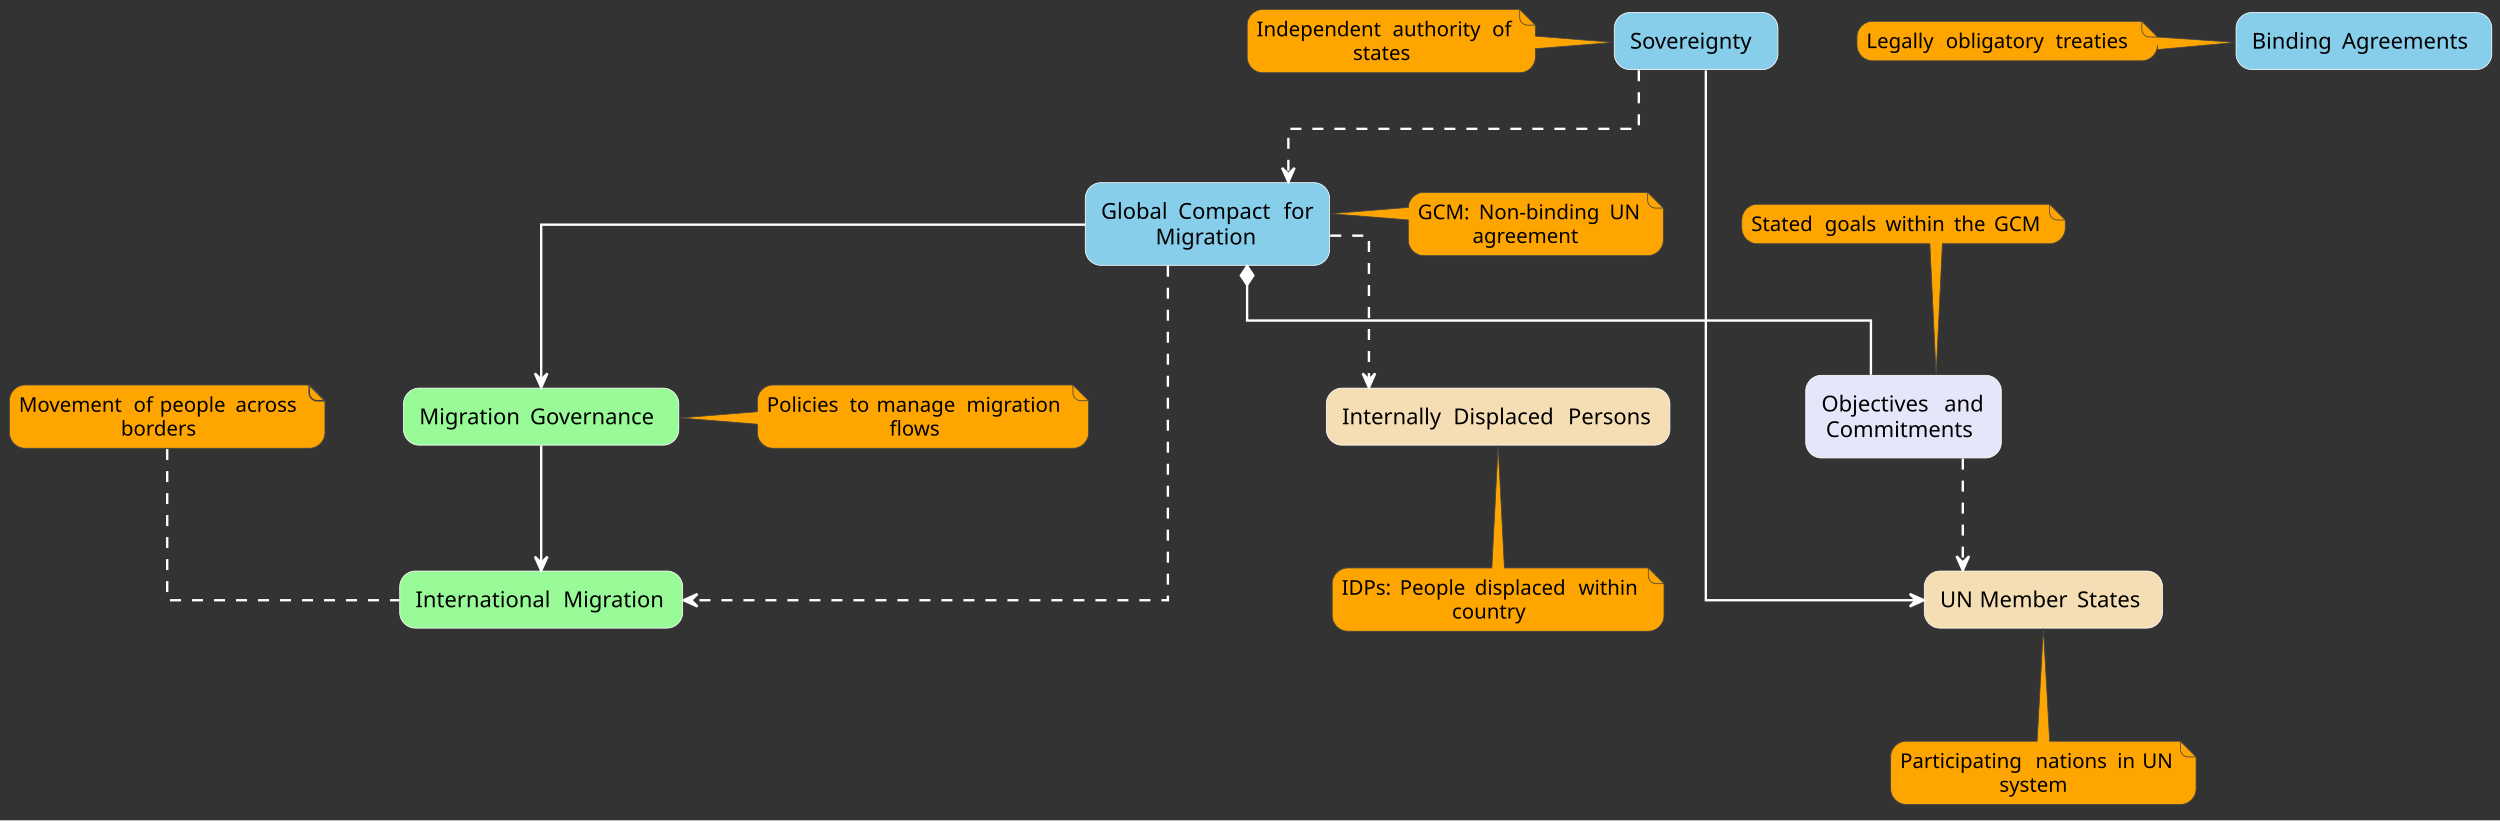
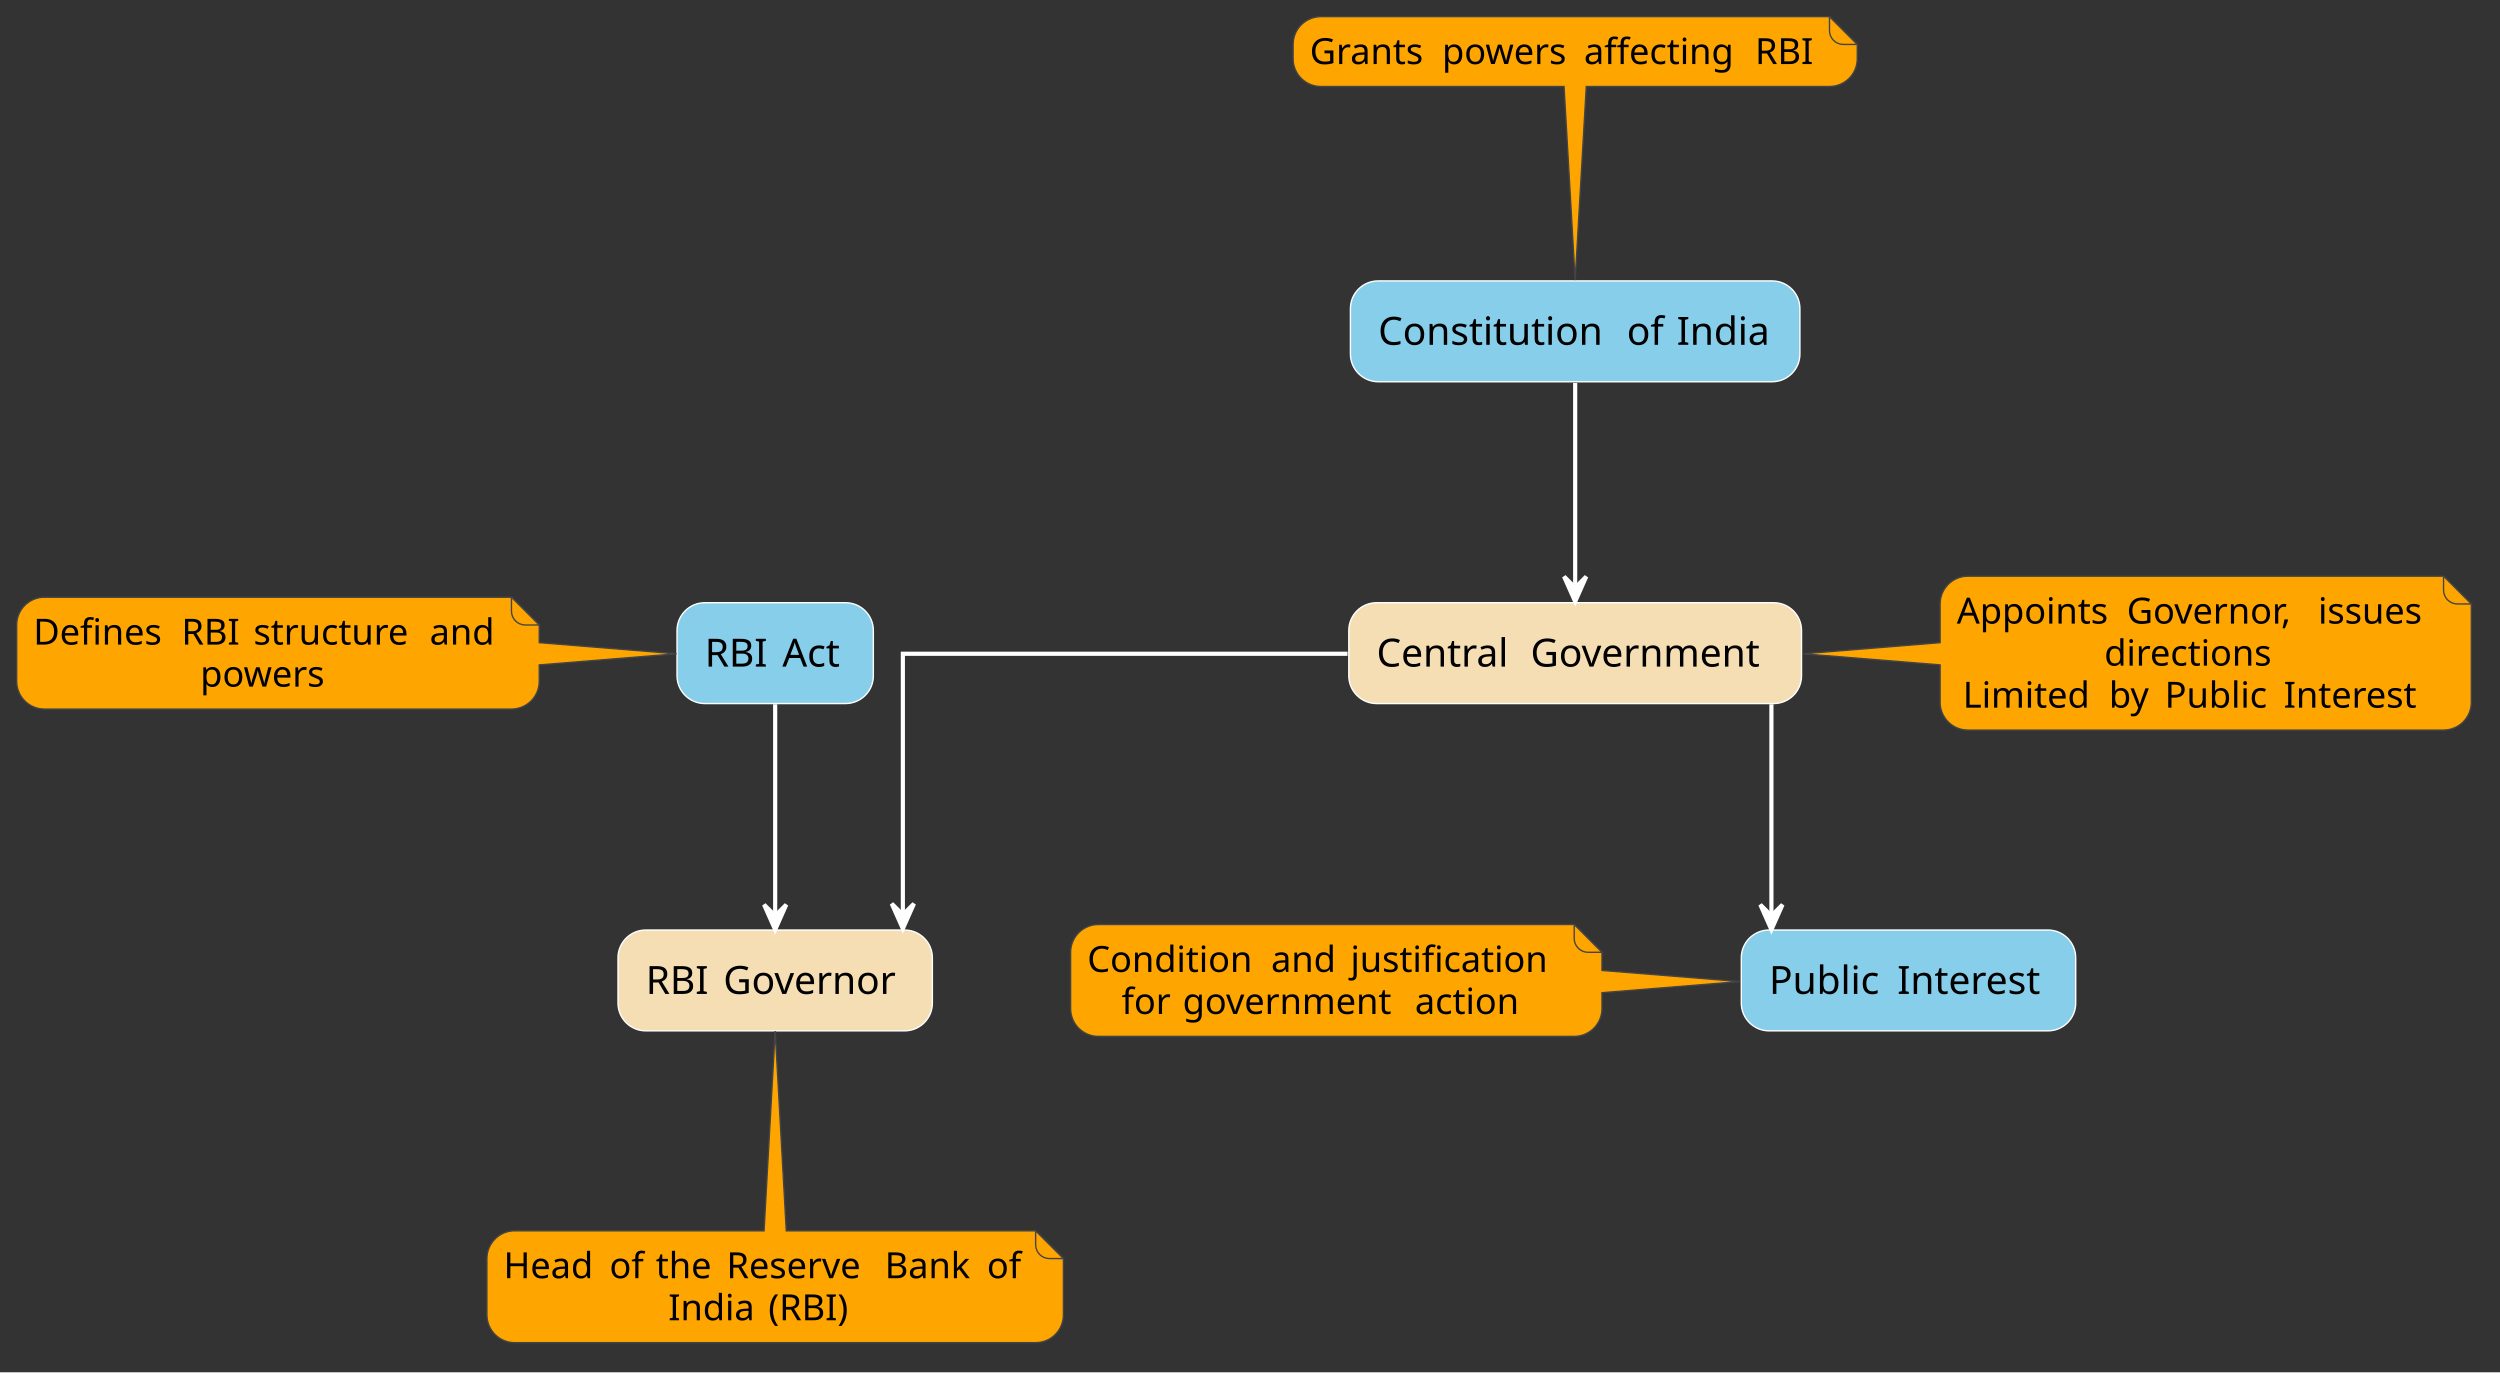
- <svg xmlns="http://www.w3.org/2000/svg" contentStyleType="text/css" data-diagram-type="CLASS" height="522px" preserveAspectRatio="none" style="width:1591px;height:522px;background:#333333;" version="1.1" viewBox="0 0 1591 522" width="1591px" zoomAndPan="magnify">
+ <svg xmlns="http://www.w3.org/2000/svg" contentStyleType="text/css" data-diagram-type="CLASS" height="494px" preserveAspectRatio="none" style="width:900px;height:494px;background:#333333;" version="1.1" viewBox="0 0 900 494" width="900px" zoomAndPan="magnify">
  <defs />
  <g>
-     <rect fill="#333333" height="522" style="stroke:none;stroke-width:1;" width="1591" x="0" y="0" />
-     <g class="entity" data-entity="Global Compact for Migration" data-source-line="23" data-uid="ent0002" id="entity_Global Compact for Migration">
-       <rect fill="#87CEEB" height="52.594" rx="10" ry="10" style="stroke:#FFFFFF;stroke-width:0.5;" width="155.44" x="690.68" y="116.26" />
-       <text fill="#000000" font-family="Sans-Serif" font-size="14" lengthAdjust="spacing" textLength="44.659" x="700.68" y="139.255">Global</text>
-       <text fill="#000000" font-family="Sans-Serif" font-size="14" lengthAdjust="spacing" textLength="4.45" x="745.339" y="139.255"> </text>
-       <text fill="#000000" font-family="Sans-Serif" font-size="14" lengthAdjust="spacing" textLength="62.631" x="749.789" y="139.255">Compact</text>
-       <text fill="#000000" font-family="Sans-Serif" font-size="14" lengthAdjust="spacing" textLength="4.45" x="812.42" y="139.255"> </text>
-       <text fill="#000000" font-family="Sans-Serif" font-size="14" lengthAdjust="spacing" textLength="19.25" x="816.87" y="139.255">for</text>
-       <text fill="#000000" font-family="Sans-Serif" font-size="14" lengthAdjust="spacing" textLength="66.008" x="735.396" y="155.552">Migration</text>
+     <rect fill="#333333" height="494" style="stroke:none;stroke-width:1;" width="900" x="0" y="0" />
+     <g class="entity" data-entity="Constitution of India" data-source-line="23" data-uid="ent0002" id="entity_Constitution of India">
+       <rect fill="#87CEEB" height="36.297" rx="10" ry="10" style="stroke:#FFFFFF;stroke-width:0.5;" width="161.818" x="486.15" y="101.13" />
+       <text fill="#000000" font-family="Sans-Serif" font-size="14" lengthAdjust="spacing" textLength="85.066" x="496.15" y="124.125">Constitution</text>
+       <text fill="#000000" font-family="Sans-Serif" font-size="14" lengthAdjust="spacing" textLength="4.45" x="581.216" y="124.125"> </text>
+       <text fill="#000000" font-family="Sans-Serif" font-size="14" lengthAdjust="spacing" textLength="13.494" x="585.667" y="124.125">of</text>
+       <text fill="#000000" font-family="Sans-Serif" font-size="14" lengthAdjust="spacing" textLength="4.45" x="599.161" y="124.125"> </text>
+       <text fill="#000000" font-family="Sans-Serif" font-size="14" lengthAdjust="spacing" textLength="34.357" x="603.611" y="124.125">India</text>
    </g>
-     <g class="entity" data-entity="Sovereignty" data-source-line="24" data-uid="ent0003" id="entity_Sovereignty">
-       <rect fill="#87CEEB" height="36.297" rx="10" ry="10" style="stroke:#FFFFFF;stroke-width:0.5;" width="104.144" x="1027.33" y="7.98" />
-       <text fill="#000000" font-family="Sans-Serif" font-size="14" lengthAdjust="spacing" textLength="84.144" x="1037.33" y="30.975">Sovereignty</text>
+     <g class="entity" data-entity="RBI Act" data-source-line="24" data-uid="ent0003" id="entity_RBI Act">
+       <rect fill="#87CEEB" height="36.297" rx="10" ry="10" style="stroke:#FFFFFF;stroke-width:0.5;" width="70.675" x="243.73" y="216.98" />
+       <text fill="#000000" font-family="Sans-Serif" font-size="14" lengthAdjust="spacing" textLength="23.461" x="253.73" y="239.975">RBI</text>
+       <text fill="#000000" font-family="Sans-Serif" font-size="14" lengthAdjust="spacing" textLength="4.45" x="277.191" y="239.975"> </text>
+       <text fill="#000000" font-family="Sans-Serif" font-size="14" lengthAdjust="spacing" textLength="22.764" x="281.641" y="239.975">Act</text>
    </g>
-     <g class="entity" data-entity="Binding Agreements" data-source-line="25" data-uid="ent0004" id="entity_Binding Agreements">
-       <rect fill="#87CEEB" height="36.297" rx="10" ry="10" style="stroke:#FFFFFF;stroke-width:0.5;" width="162.707" x="1423.05" y="7.98" />
-       <text fill="#000000" font-family="Sans-Serif" font-size="14" lengthAdjust="spacing" textLength="52.903" x="1433.05" y="30.975">Binding</text>
-       <text fill="#000000" font-family="Sans-Serif" font-size="14" lengthAdjust="spacing" textLength="4.45" x="1485.953" y="30.975"> </text>
-       <text fill="#000000" font-family="Sans-Serif" font-size="14" lengthAdjust="spacing" textLength="85.353" x="1490.403" y="30.975">Agreements</text>
+     <g class="entity" data-entity="Central Government" data-source-line="27" data-uid="ent0004" id="entity_Central Government">
+       <rect fill="#F5DEB3" height="36.297" rx="10" ry="10" style="stroke:#FFFFFF;stroke-width:0.5;" width="162.981" x="485.57" y="216.98" />
+       <text fill="#000000" font-family="Sans-Serif" font-size="14" lengthAdjust="spacing" textLength="50.976" x="495.57" y="239.975">Central</text>
+       <text fill="#000000" font-family="Sans-Serif" font-size="14" lengthAdjust="spacing" textLength="4.45" x="546.546" y="239.975"> </text>
+       <text fill="#000000" font-family="Sans-Serif" font-size="14" lengthAdjust="spacing" textLength="87.555" x="550.996" y="239.975">Government</text>
    </g>
-     <g class="entity" data-entity="UN Member States" data-source-line="28" data-uid="ent0005" id="entity_UN Member States">
-       <rect fill="#F5DEB3" height="36.297" rx="10" ry="10" style="stroke:#FFFFFF;stroke-width:0.5;" width="151.558" x="1224.63" y="363.43" />
-       <text fill="#000000" font-family="Sans-Serif" font-size="14" lengthAdjust="spacing" textLength="20.72" x="1234.63" y="386.425">UN</text>
-       <text fill="#000000" font-family="Sans-Serif" font-size="14" lengthAdjust="spacing" textLength="4.45" x="1255.35" y="386.425"> </text>
-       <text fill="#000000" font-family="Sans-Serif" font-size="14" lengthAdjust="spacing" textLength="57.586" x="1259.8" y="386.425">Member</text>
-       <text fill="#000000" font-family="Sans-Serif" font-size="14" lengthAdjust="spacing" textLength="4.45" x="1317.386" y="386.425"> </text>
-       <text fill="#000000" font-family="Sans-Serif" font-size="14" lengthAdjust="spacing" textLength="44.352" x="1321.836" y="386.425">States</text>
+     <g class="entity" data-entity="RBI Governor" data-source-line="28" data-uid="ent0005" id="entity_RBI Governor">
+       <rect fill="#F5DEB3" height="36.297" rx="10" ry="10" style="stroke:#FFFFFF;stroke-width:0.5;" width="113.174" x="222.48" y="334.81" />
+       <text fill="#000000" font-family="Sans-Serif" font-size="14" lengthAdjust="spacing" textLength="23.461" x="232.48" y="357.805">RBI</text>
+       <text fill="#000000" font-family="Sans-Serif" font-size="14" lengthAdjust="spacing" textLength="4.45" x="255.941" y="357.805"> </text>
+       <text fill="#000000" font-family="Sans-Serif" font-size="14" lengthAdjust="spacing" textLength="65.263" x="260.391" y="357.805">Governor</text>
    </g>
-     <g class="entity" data-entity="Internally Displaced Persons" data-source-line="29" data-uid="ent0006" id="entity_Internally Displaced Persons">
-       <rect fill="#F5DEB3" height="36.297" rx="10" ry="10" style="stroke:#FFFFFF;stroke-width:0.5;" width="218.632" x="844.09" y="247" />
-       <text fill="#000000" font-family="Sans-Serif" font-size="14" lengthAdjust="spacing" textLength="66.377" x="854.09" y="269.995">Internally</text>
-       <text fill="#000000" font-family="Sans-Serif" font-size="14" lengthAdjust="spacing" textLength="4.45" x="920.467" y="269.995"> </text>
-       <text fill="#000000" font-family="Sans-Serif" font-size="14" lengthAdjust="spacing" textLength="68.517" x="924.917" y="269.995">Displaced</text>
-       <text fill="#000000" font-family="Sans-Serif" font-size="14" lengthAdjust="spacing" textLength="4.45" x="993.434" y="269.995"> </text>
-       <text fill="#000000" font-family="Sans-Serif" font-size="14" lengthAdjust="spacing" textLength="54.838" x="997.884" y="269.995">Persons</text>
+     <g class="entity" data-entity="Public Interest" data-source-line="31" data-uid="ent0006" id="entity_Public Interest">
+       <rect fill="#87CEEB" height="36.297" rx="10" ry="10" style="stroke:#FFFFFF;stroke-width:0.5;" width="120.386" x="626.87" y="334.81" />
+       <text fill="#000000" font-family="Sans-Serif" font-size="14" lengthAdjust="spacing" textLength="41.679" x="636.87" y="357.805">Public</text>
+       <text fill="#000000" font-family="Sans-Serif" font-size="14" lengthAdjust="spacing" textLength="4.45" x="678.549" y="357.805"> </text>
+       <text fill="#000000" font-family="Sans-Serif" font-size="14" lengthAdjust="spacing" textLength="54.257" x="682.999" y="357.805">Interest</text>
    </g>
-     <g class="entity" data-entity="International Migration" data-source-line="32" data-uid="ent0007" id="entity_International Migration">
-       <rect fill="#98FB98" height="36.297" rx="10" ry="10" style="stroke:#FFFFFF;stroke-width:0.5;" width="180.057" x="254.38" y="363.43" />
-       <text fill="#000000" font-family="Sans-Serif" font-size="14" lengthAdjust="spacing" textLength="89.599" x="264.38" y="386.425">International</text>
-       <text fill="#000000" font-family="Sans-Serif" font-size="14" lengthAdjust="spacing" textLength="4.45" x="353.979" y="386.425"> </text>
-       <text fill="#000000" font-family="Sans-Serif" font-size="14" lengthAdjust="spacing" textLength="66.008" x="358.429" y="386.425">Migration</text>
+     <g class="entity" data-entity="GMN11" data-source-line="41" data-uid="ent0012" id="entity_GMN11">
+       <path d="M465.52,16 L465.52,21.133 A10,10 0 0 0 475.52,31.133 L563.06,31.133 L567.06,100.83 L571.06,31.133 L658.615,31.133 A10,10 0 0 0 668.615,21.133 L668.615,16 L658.615,6 L475.52,6 A10,10 0 0 0 465.52,16" fill="#FFA500" style="stroke:#444444;stroke-width:0.5;" />
+       <path d="M658.615,6 L658.615,11 A5,5 0 0 0 663.615,16 L668.615,16 L658.615,6" fill="#FFA500" style="stroke:#444444;stroke-width:0.5;" />
+       <text fill="#000000" font-family="Sans-Serif" font-size="13" lengthAdjust="spacing" textLength="43.494" x="471.52" y="23.067">Grants</text>
+       <text fill="#000000" font-family="Sans-Serif" font-size="13" lengthAdjust="spacing" textLength="4.132" x="515.014" y="23.067"> </text>
+       <text fill="#000000" font-family="Sans-Serif" font-size="13" lengthAdjust="spacing" textLength="46.954" x="519.146" y="23.067">powers</text>
+       <text fill="#000000" font-family="Sans-Serif" font-size="13" lengthAdjust="spacing" textLength="4.132" x="566.1" y="23.067"> </text>
+       <text fill="#000000" font-family="Sans-Serif" font-size="13" lengthAdjust="spacing" textLength="57.465" x="570.232" y="23.067">affecting</text>
+       <text fill="#000000" font-family="Sans-Serif" font-size="13" lengthAdjust="spacing" textLength="4.132" x="627.698" y="23.067"> </text>
+       <text fill="#000000" font-family="Sans-Serif" font-size="13" lengthAdjust="spacing" textLength="21.785" x="631.83" y="23.067">RBI</text>
    </g>
-     <g class="entity" data-entity="Migration Governance" data-source-line="33" data-uid="ent0008" id="entity_Migration Governance">
-       <rect fill="#98FB98" height="36.297" rx="10" ry="10" style="stroke:#FFFFFF;stroke-width:0.5;" width="175.162" x="256.82" y="247" />
-       <text fill="#000000" font-family="Sans-Serif" font-size="14" lengthAdjust="spacing" textLength="66.008" x="266.82" y="269.995">Migration</text>
-       <text fill="#000000" font-family="Sans-Serif" font-size="14" lengthAdjust="spacing" textLength="4.45" x="332.828" y="269.995"> </text>
-       <text fill="#000000" font-family="Sans-Serif" font-size="14" lengthAdjust="spacing" textLength="84.704" x="337.278" y="269.995">Governance</text>
+     <g class="entity" data-entity="GMN14" data-source-line="45" data-uid="ent0015" id="entity_GMN14">
+       <path d="M6,225 L6,245.266 A10,10 0 0 0 16,255.266 L184.127,255.266 A10,10 0 0 0 194.127,245.266 L194.127,239.36 L243.55,235.36 L194.127,231.36 L194.127,225 L184.127,215 L16,215 A10,10 0 0 0 6,225" fill="#FFA500" style="stroke:#444444;stroke-width:0.5;" />
+       <path d="M184.127,215 L184.127,220 A5,5 0 0 0 189.127,225 L194.127,225 L184.127,215" fill="#FFA500" style="stroke:#444444;stroke-width:0.5;" />
+       <text fill="#000000" font-family="Sans-Serif" font-size="13" lengthAdjust="spacing" textLength="49.207" x="12" y="232.067">Defines</text>
+       <text fill="#000000" font-family="Sans-Serif" font-size="13" lengthAdjust="spacing" textLength="4.132" x="61.207" y="232.067"> </text>
+       <text fill="#000000" font-family="Sans-Serif" font-size="13" lengthAdjust="spacing" textLength="21.785" x="65.339" y="232.067">RBI</text>
+       <text fill="#000000" font-family="Sans-Serif" font-size="13" lengthAdjust="spacing" textLength="4.132" x="87.124" y="232.067"> </text>
+       <text fill="#000000" font-family="Sans-Serif" font-size="13" lengthAdjust="spacing" textLength="59.281" x="91.257" y="232.067">structure</text>
+       <text fill="#000000" font-family="Sans-Serif" font-size="13" lengthAdjust="spacing" textLength="4.132" x="150.538" y="232.067"> </text>
+       <text fill="#000000" font-family="Sans-Serif" font-size="13" lengthAdjust="spacing" textLength="24.457" x="154.67" y="232.067">and</text>
+       <text fill="#000000" font-family="Sans-Serif" font-size="13" lengthAdjust="spacing" textLength="46.954" x="72.087" y="247.2">powers</text>
    </g>
-     <g class="entity" data-entity="Objectives and Commitments" data-source-line="36" data-uid="ent0009" id="entity_Objectives and Commitments">
-       <rect fill="#E6E6FA" height="52.594" rx="10" ry="10" style="stroke:#FFFFFF;stroke-width:0.5;" width="124.467" x="1149.17" y="238.85" />
-       <text fill="#000000" font-family="Sans-Serif" font-size="14" lengthAdjust="spacing" textLength="73.678" x="1159.17" y="261.845">Objectives</text>
-       <text fill="#000000" font-family="Sans-Serif" font-size="14" lengthAdjust="spacing" textLength="4.45" x="1232.848" y="261.845"> </text>
-       <text fill="#000000" font-family="Sans-Serif" font-size="14" lengthAdjust="spacing" textLength="26.339" x="1237.298" y="261.845">and</text>
-       <text fill="#000000" font-family="Sans-Serif" font-size="14" lengthAdjust="spacing" textLength="98.902" x="1161.952" y="278.142">Commitments</text>
+     <g class="entity" data-entity="GMN17" data-source-line="49" data-uid="ent0018" id="entity_GMN17">
+       <path d="M698.44,217.43 L698.44,231.36 L649.02,235.36 L698.44,239.36 L698.44,252.828 A10,10 0 0 0 708.44,262.828 L879.678,262.828 A10,10 0 0 0 889.678,252.828 L889.678,217.43 L879.678,207.43 L708.44,207.43 A10,10 0 0 0 698.44,217.43" fill="#FFA500" style="stroke:#444444;stroke-width:0.5;" />
+       <path d="M879.678,207.43 L879.678,212.43 A5,5 0 0 0 884.678,217.43 L889.678,217.43 L879.678,207.43" fill="#FFA500" style="stroke:#444444;stroke-width:0.5;" />
+       <text fill="#000000" font-family="Sans-Serif" font-size="13" lengthAdjust="spacing" textLength="57.072" x="704.44" y="224.497">Appoints</text>
+       <text fill="#000000" font-family="Sans-Serif" font-size="13" lengthAdjust="spacing" textLength="4.132" x="761.512" y="224.497"> </text>
+       <text fill="#000000" font-family="Sans-Serif" font-size="13" lengthAdjust="spacing" textLength="64.733" x="765.644" y="224.497">Governor,</text>
+       <text fill="#000000" font-family="Sans-Serif" font-size="13" lengthAdjust="spacing" textLength="4.132" x="830.378" y="224.497"> </text>
+       <text fill="#000000" font-family="Sans-Serif" font-size="13" lengthAdjust="spacing" textLength="40.168" x="834.51" y="224.497">issues</text>
+       <text fill="#000000" font-family="Sans-Serif" font-size="13" lengthAdjust="spacing" textLength="64.029" x="757.544" y="239.63">directions</text>
+       <text fill="#000000" font-family="Sans-Serif" font-size="13" lengthAdjust="spacing" textLength="48.477" x="706.608" y="254.762">Limited</text>
+       <text fill="#000000" font-family="Sans-Serif" font-size="13" lengthAdjust="spacing" textLength="4.132" x="755.085" y="254.762"> </text>
+       <text fill="#000000" font-family="Sans-Serif" font-size="13" lengthAdjust="spacing" textLength="15.945" x="759.217" y="254.762">by</text>
+       <text fill="#000000" font-family="Sans-Serif" font-size="13" lengthAdjust="spacing" textLength="4.132" x="775.162" y="254.762"> </text>
+       <text fill="#000000" font-family="Sans-Serif" font-size="13" lengthAdjust="spacing" textLength="38.702" x="779.295" y="254.762">Public</text>
+       <text fill="#000000" font-family="Sans-Serif" font-size="13" lengthAdjust="spacing" textLength="4.132" x="817.996" y="254.762"> </text>
+       <text fill="#000000" font-family="Sans-Serif" font-size="13" lengthAdjust="spacing" textLength="50.381" x="822.129" y="254.762">Interest</text>
    </g>
-     <g class="entity" data-entity="GMN18" data-source-line="50" data-uid="ent0019" id="entity_GMN18">
-       <path d="M896.25,132.43 L896.25,131.98 L846.53,135.98 L896.25,139.98 L896.25,152.696 A10,10 0 0 0 906.25,162.696 L1048.568,162.696 A10,10 0 0 0 1058.568,152.696 L1058.568,132.43 L1048.568,122.43 L906.25,122.43 A10,10 0 0 0 896.25,132.43" fill="#FFA500" style="stroke:#444444;stroke-width:0.5;" />
-       <path d="M1048.568,122.43 L1048.568,127.43 A5,5 0 0 0 1053.568,132.43 L1058.568,132.43 L1048.568,122.43" fill="#FFA500" style="stroke:#444444;stroke-width:0.5;" />
-       <text fill="#000000" font-family="Sans-Serif" font-size="13" lengthAdjust="spacing" textLength="34.747" x="902.25" y="139.497">GCM:</text>
-       <text fill="#000000" font-family="Sans-Serif" font-size="13" lengthAdjust="spacing" textLength="4.132" x="936.997" y="139.497"> </text>
-       <text fill="#000000" font-family="Sans-Serif" font-size="13" lengthAdjust="spacing" textLength="79.066" x="941.129" y="139.497">Non-binding</text>
-       <text fill="#000000" font-family="Sans-Serif" font-size="13" lengthAdjust="spacing" textLength="4.132" x="1020.196" y="139.497"> </text>
-       <text fill="#000000" font-family="Sans-Serif" font-size="13" lengthAdjust="spacing" textLength="19.24" x="1024.328" y="139.497">UN</text>
-       <text fill="#000000" font-family="Sans-Serif" font-size="13" lengthAdjust="spacing" textLength="71.557" x="937.13" y="154.63">agreement</text>
+     <g class="entity" data-entity="GMN20" data-source-line="54" data-uid="ent0021" id="entity_GMN20">
+       <path d="M175.29,453.09 L175.29,473.356 A10,10 0 0 0 185.29,483.356 L372.829,483.356 A10,10 0 0 0 382.829,473.356 L382.829,453.09 L372.829,443.09 L283.06,443.09 L279.06,371.17 L275.06,443.09 L185.29,443.09 A10,10 0 0 0 175.29,453.09" fill="#FFA500" style="stroke:#444444;stroke-width:0.5;" />
+       <path d="M372.829,443.09 L372.829,448.09 A5,5 0 0 0 377.829,453.09 L382.829,453.09 L372.829,443.09" fill="#FFA500" style="stroke:#444444;stroke-width:0.5;" />
+       <text fill="#000000" font-family="Sans-Serif" font-size="13" lengthAdjust="spacing" textLength="33.992" x="181.29" y="460.157">Head</text>
+       <text fill="#000000" font-family="Sans-Serif" font-size="13" lengthAdjust="spacing" textLength="4.132" x="215.282" y="460.157"> </text>
+       <text fill="#000000" font-family="Sans-Serif" font-size="13" lengthAdjust="spacing" textLength="12.53" x="219.414" y="460.157">of</text>
+       <text fill="#000000" font-family="Sans-Serif" font-size="13" lengthAdjust="spacing" textLength="4.132" x="231.944" y="460.157"> </text>
+       <text fill="#000000" font-family="Sans-Serif" font-size="13" lengthAdjust="spacing" textLength="21.334" x="236.077" y="460.157">the</text>
+       <text fill="#000000" font-family="Sans-Serif" font-size="13" lengthAdjust="spacing" textLength="4.132" x="257.411" y="460.157"> </text>
+       <text fill="#000000" font-family="Sans-Serif" font-size="13" lengthAdjust="spacing" textLength="52.838" x="261.543" y="460.157">Reserve</text>
+       <text fill="#000000" font-family="Sans-Serif" font-size="13" lengthAdjust="spacing" textLength="4.132" x="314.381" y="460.157"> </text>
+       <text fill="#000000" font-family="Sans-Serif" font-size="13" lengthAdjust="spacing" textLength="32.652" x="318.514" y="460.157">Bank</text>
+       <text fill="#000000" font-family="Sans-Serif" font-size="13" lengthAdjust="spacing" textLength="4.132" x="351.166" y="460.157"> </text>
+       <text fill="#000000" font-family="Sans-Serif" font-size="13" lengthAdjust="spacing" textLength="12.53" x="355.298" y="460.157">of</text>
+       <text fill="#000000" font-family="Sans-Serif" font-size="13" lengthAdjust="spacing" textLength="31.903" x="240.577" y="475.29">India</text>
+       <text fill="#000000" font-family="Sans-Serif" font-size="13" lengthAdjust="spacing" textLength="4.132" x="272.48" y="475.29"> </text>
+       <text fill="#000000" font-family="Sans-Serif" font-size="13" lengthAdjust="spacing" textLength="31.929" x="276.613" y="475.29">(RBI)</text>
    </g>
-     <g class="entity" data-entity="GMN21" data-source-line="54" data-uid="ent0022" id="entity_GMN21">
-       <path d="M793.69,16 L793.69,36.266 A10,10 0 0 0 803.69,46.266 L967.126,46.266 A10,10 0 0 0 977.126,36.266 L977.126,30.98 L1026.84,26.98 L977.126,22.98 L977.126,16 L967.126,6 L803.69,6 A10,10 0 0 0 793.69,16" fill="#FFA500" style="stroke:#444444;stroke-width:0.5;" />
-       <path d="M967.126,6 L967.126,11 A5,5 0 0 0 972.126,16 L977.126,16 L967.126,6" fill="#FFA500" style="stroke:#444444;stroke-width:0.5;" />
-       <text fill="#000000" font-family="Sans-Serif" font-size="13" lengthAdjust="spacing" textLength="82.399" x="799.69" y="23.067">Independent</text>
-       <text fill="#000000" font-family="Sans-Serif" font-size="13" lengthAdjust="spacing" textLength="4.132" x="882.089" y="23.067"> </text>
-       <text fill="#000000" font-family="Sans-Serif" font-size="13" lengthAdjust="spacing" textLength="59.243" x="886.221" y="23.067">authority</text>
-       <text fill="#000000" font-family="Sans-Serif" font-size="13" lengthAdjust="spacing" textLength="4.132" x="945.464" y="23.067"> </text>
-       <text fill="#000000" font-family="Sans-Serif" font-size="13" lengthAdjust="spacing" textLength="12.53" x="949.596" y="23.067">of</text>
-       <text fill="#000000" font-family="Sans-Serif" font-size="13" lengthAdjust="spacing" textLength="39.705" x="861.056" y="38.2">states</text>
+     <g class="entity" data-entity="GMN23" data-source-line="58" data-uid="ent0024" id="entity_GMN23">
+       <path d="M385.42,342.83 L385.42,363.096 A10,10 0 0 0 395.42,373.096 L566.715,373.096 A10,10 0 0 0 576.715,363.096 L576.715,357.36 L626.42,353.36 L576.715,349.36 L576.715,342.83 L566.715,332.83 L395.42,332.83 A10,10 0 0 0 385.42,342.83" fill="#FFA500" style="stroke:#444444;stroke-width:0.5;" />
+       <path d="M566.715,332.83 L566.715,337.83 A5,5 0 0 0 571.715,342.83 L576.715,342.83 L566.715,332.83" fill="#FFA500" style="stroke:#444444;stroke-width:0.5;" />
+       <text fill="#000000" font-family="Sans-Serif" font-size="13" lengthAdjust="spacing" textLength="62.036" x="391.42" y="349.897">Condition</text>
+       <text fill="#000000" font-family="Sans-Serif" font-size="13" lengthAdjust="spacing" textLength="4.132" x="453.456" y="349.897"> </text>
+       <text fill="#000000" font-family="Sans-Serif" font-size="13" lengthAdjust="spacing" textLength="24.457" x="457.588" y="349.897">and</text>
+       <text fill="#000000" font-family="Sans-Serif" font-size="13" lengthAdjust="spacing" textLength="4.132" x="482.046" y="349.897"> </text>
+       <text fill="#000000" font-family="Sans-Serif" font-size="13" lengthAdjust="spacing" textLength="75.537" x="486.178" y="349.897">justification</text>
+       <text fill="#000000" font-family="Sans-Serif" font-size="13" lengthAdjust="spacing" textLength="17.875" x="403.75" y="365.03">for</text>
+       <text fill="#000000" font-family="Sans-Serif" font-size="13" lengthAdjust="spacing" textLength="4.132" x="421.625" y="365.03"> </text>
+       <text fill="#000000" font-family="Sans-Serif" font-size="13" lengthAdjust="spacing" textLength="79.479" x="425.758" y="365.03">government</text>
+       <text fill="#000000" font-family="Sans-Serif" font-size="13" lengthAdjust="spacing" textLength="4.132" x="505.237" y="365.03"> </text>
+       <text fill="#000000" font-family="Sans-Serif" font-size="13" lengthAdjust="spacing" textLength="40.016" x="509.369" y="365.03">action</text>
    </g>
-     <g class="entity" data-entity="GMN24" data-source-line="58" data-uid="ent0025" id="entity_GMN24">
-       <path d="M1203.2,481.71 L1203.2,501.976 A10,10 0 0 0 1213.2,511.976 L1387.605,511.976 A10,10 0 0 0 1397.605,501.976 L1397.605,481.71 L1387.605,471.71 L1304.41,471.71 L1300.41,399.79 L1296.41,471.71 L1213.2,471.71 A10,10 0 0 0 1203.2,481.71" fill="#FFA500" style="stroke:#444444;stroke-width:0.5;" />
-       <path d="M1387.605,471.71 L1387.605,476.71 A5,5 0 0 0 1392.605,481.71 L1397.605,481.71 L1387.605,471.71" fill="#FFA500" style="stroke:#444444;stroke-width:0.5;" />
-       <text fill="#000000" font-family="Sans-Serif" font-size="13" lengthAdjust="spacing" textLength="82.037" x="1209.2" y="488.777">Participating</text>
-       <text fill="#000000" font-family="Sans-Serif" font-size="13" lengthAdjust="spacing" textLength="4.132" x="1291.237" y="488.777"> </text>
-       <text fill="#000000" font-family="Sans-Serif" font-size="13" lengthAdjust="spacing" textLength="47.88" x="1295.369" y="488.777">nations</text>
-       <text fill="#000000" font-family="Sans-Serif" font-size="13" lengthAdjust="spacing" textLength="4.132" x="1343.25" y="488.777"> </text>
-       <text fill="#000000" font-family="Sans-Serif" font-size="13" lengthAdjust="spacing" textLength="11.851" x="1347.382" y="488.777">in</text>
-       <text fill="#000000" font-family="Sans-Serif" font-size="13" lengthAdjust="spacing" textLength="4.132" x="1359.233" y="488.777"> </text>
-       <text fill="#000000" font-family="Sans-Serif" font-size="13" lengthAdjust="spacing" textLength="19.24" x="1363.366" y="488.777">UN</text>
-       <text fill="#000000" font-family="Sans-Serif" font-size="13" lengthAdjust="spacing" textLength="46.998" x="1272.404" y="503.91">system</text>
+     <g class="link" data-entity-1="Constitution of India" data-entity-2="Central Government" data-source-line="34" data-uid="lnk7" id="link_Constitution of India_Central Government">
+       <path codeLine="34" d="M567.06,137.89 C567.06,159.51 567.06,188.96 567.06,210.56" fill="none" id="Constitution of India-to-Central Government" style="stroke:#FFFFFF;stroke-width:1.5;" />
+       <polygon fill="#FFFFFF" points="567.06,216.56,571.06,207.56,567.06,211.56,563.06,207.56,567.06,216.56" style="stroke:#FFFFFF;stroke-width:1.5;" />
    </g>
-     <g class="entity" data-entity="GMN27" data-source-line="62" data-uid="ent0028" id="entity_GMN27">
-       <path d="M6,255.02 L6,275.286 A10,10 0 0 0 16,285.286 L196.81,285.286 A10,10 0 0 0 206.81,275.286 L206.81,255.02 L196.81,245.02 L16,245.02 A10,10 0 0 0 6,255.02" fill="#FFA500" style="stroke:#444444;stroke-width:0.5;" />
-       <path d="M196.81,245.02 L196.81,250.02 A5,5 0 0 0 201.81,255.02 L206.81,255.02 L196.81,245.02" fill="#FFA500" style="stroke:#444444;stroke-width:1;" />
-       <text fill="#000000" font-family="Sans-Serif" font-size="13" lengthAdjust="spacing" textLength="68.859" x="12" y="262.087">Movement</text>
-       <text fill="#000000" font-family="Sans-Serif" font-size="13" lengthAdjust="spacing" textLength="4.132" x="80.859" y="262.087"> </text>
-       <text fill="#000000" font-family="Sans-Serif" font-size="13" lengthAdjust="spacing" textLength="12.53" x="84.992" y="262.087">of</text>
-       <text fill="#000000" font-family="Sans-Serif" font-size="13" lengthAdjust="spacing" textLength="4.132" x="97.522" y="262.087"> </text>
-       <text fill="#000000" font-family="Sans-Serif" font-size="13" lengthAdjust="spacing" textLength="44.065" x="101.654" y="262.087">people</text>
-       <text fill="#000000" font-family="Sans-Serif" font-size="13" lengthAdjust="spacing" textLength="4.132" x="145.72" y="262.087"> </text>
-       <text fill="#000000" font-family="Sans-Serif" font-size="13" lengthAdjust="spacing" textLength="41.958" x="149.852" y="262.087">across</text>
-       <text fill="#000000" font-family="Sans-Serif" font-size="13" lengthAdjust="spacing" textLength="49.918" x="76.946" y="277.22">borders</text>
+     <g class="link" data-entity-1="RBI Act" data-entity-2="RBI Governor" data-source-line="35" data-uid="lnk8" id="link_RBI Act_RBI Governor">
+       <path codeLine="35" d="M279.06,253.54 C279.06,275.68 279.06,306.6 279.06,328.68" fill="none" id="RBI Act-to-RBI Governor" style="stroke:#FFFFFF;stroke-width:1.5;" />
+       <polygon fill="#FFFFFF" points="279.06,334.68,283.06,325.68,279.06,329.68,275.06,325.68,279.06,334.68" style="stroke:#FFFFFF;stroke-width:1.5;" />
    </g>
-     <g class="entity" data-entity="GMN30" data-source-line="66" data-uid="ent0031" id="entity_GMN30">
-       <path d="M481.99,255.02 L481.99,261.98 L432.48,265.98 L481.99,269.98 L481.99,275.286 A10,10 0 0 0 491.99,285.286 L682.81,285.286 A10,10 0 0 0 692.81,275.286 L692.81,255.02 L682.81,245.02 L491.99,245.02 A10,10 0 0 0 481.99,255.02" fill="#FFA500" style="stroke:#444444;stroke-width:0.5;" />
-       <path d="M682.81,245.02 L682.81,250.02 A5,5 0 0 0 687.81,255.02 L692.81,255.02 L682.81,245.02" fill="#FFA500" style="stroke:#444444;stroke-width:0.5;" />
-       <text fill="#000000" font-family="Sans-Serif" font-size="13" lengthAdjust="spacing" textLength="48.547" x="487.99" y="262.087">Policies</text>
-       <text fill="#000000" font-family="Sans-Serif" font-size="13" lengthAdjust="spacing" textLength="4.132" x="536.537" y="262.087"> </text>
-       <text fill="#000000" font-family="Sans-Serif" font-size="13" lengthAdjust="spacing" textLength="13.051" x="540.669" y="262.087">to</text>
-       <text fill="#000000" font-family="Sans-Serif" font-size="13" lengthAdjust="spacing" textLength="4.132" x="553.72" y="262.087"> </text>
-       <text fill="#000000" font-family="Sans-Serif" font-size="13" lengthAdjust="spacing" textLength="53.085" x="557.852" y="262.087">manage</text>
-       <text fill="#000000" font-family="Sans-Serif" font-size="13" lengthAdjust="spacing" textLength="4.132" x="610.938" y="262.087"> </text>
-       <text fill="#000000" font-family="Sans-Serif" font-size="13" lengthAdjust="spacing" textLength="62.74" x="615.07" y="262.087">migration</text>
-       <text fill="#000000" font-family="Sans-Serif" font-size="13" lengthAdjust="spacing" textLength="33.547" x="566.126" y="277.22">flows</text>
+     <g class="link" data-entity-1="Central Government" data-entity-2="RBI Governor" data-source-line="36" data-uid="lnk9" id="link_Central Government_RBI Governor">
+       <path codeLine="36" d="M485.12,235.36 C414.9,235.36 325.03,235.36 325.03,235.36 C325.03,235.36 325.03,295.17 325.03,328.33" fill="none" id="Central Government-to-RBI Governor" style="stroke:#FFFFFF;stroke-width:1.5;" />
+       <polygon fill="#FFFFFF" points="325.03,334.33,329.03,325.33,325.03,329.33,321.03,325.33,325.03,334.33" style="stroke:#FFFFFF;stroke-width:1.5;" />
    </g>
-     <g class="entity" data-entity="GMN33" data-source-line="70" data-uid="ent0034" id="entity_GMN33">
-       <path d="M847.81,371.45 L847.81,391.716 A10,10 0 0 0 857.81,401.716 L1048.992,401.716 A10,10 0 0 0 1058.992,391.716 L1058.992,371.45 L1048.992,361.45 L957.41,361.45 L953.41,283.6 L949.41,361.45 L857.81,361.45 A10,10 0 0 0 847.81,371.45" fill="#FFA500" style="stroke:#444444;stroke-width:0.5;" />
-       <path d="M1048.992,361.45 L1048.992,366.45 A5,5 0 0 0 1053.992,371.45 L1058.992,371.45 L1048.992,361.45" fill="#FFA500" style="stroke:#444444;stroke-width:0.5;" />
-       <text fill="#000000" font-family="Sans-Serif" font-size="13" lengthAdjust="spacing" textLength="32.836" x="853.81" y="378.517">IDPs:</text>
-       <text fill="#000000" font-family="Sans-Serif" font-size="13" lengthAdjust="spacing" textLength="4.132" x="886.646" y="378.517"> </text>
-       <text fill="#000000" font-family="Sans-Serif" font-size="13" lengthAdjust="spacing" textLength="43.653" x="890.779" y="378.517">People</text>
-       <text fill="#000000" font-family="Sans-Serif" font-size="13" lengthAdjust="spacing" textLength="4.132" x="934.432" y="378.517"> </text>
-       <text fill="#000000" font-family="Sans-Serif" font-size="13" lengthAdjust="spacing" textLength="61.864" x="938.564" y="378.517">displaced</text>
-       <text fill="#000000" font-family="Sans-Serif" font-size="13" lengthAdjust="spacing" textLength="4.132" x="1000.428" y="378.517"> </text>
-       <text fill="#000000" font-family="Sans-Serif" font-size="13" lengthAdjust="spacing" textLength="39.432" x="1004.561" y="378.517">within</text>
-       <text fill="#000000" font-family="Sans-Serif" font-size="13" lengthAdjust="spacing" textLength="49.715" x="924.044" y="393.65">country</text>
-     </g>
-     <g class="entity" data-entity="GMN36" data-source-line="74" data-uid="ent0037" id="entity_GMN36">
-       <path d="M1108.46,139.99 L1108.46,145.123 A10,10 0 0 0 1118.46,155.123 L1228.15,155.123 L1232.15,238.63 L1236.15,155.123 L1304.342,155.123 A10,10 0 0 0 1314.342,145.123 L1314.342,139.99 L1304.342,129.99 L1118.46,129.99 A10,10 0 0 0 1108.46,139.99" fill="#FFA500" style="stroke:#444444;stroke-width:0.5;" />
-       <path d="M1304.342,129.99 L1304.342,134.99 A5,5 0 0 0 1309.342,139.99 L1314.342,139.99 L1304.342,129.99" fill="#FFA500" style="stroke:#444444;stroke-width:0.5;" />
-       <text fill="#000000" font-family="Sans-Serif" font-size="13" lengthAdjust="spacing" textLength="42.663" x="1114.46" y="147.057">Stated</text>
-       <text fill="#000000" font-family="Sans-Serif" font-size="13" lengthAdjust="spacing" textLength="4.132" x="1157.123" y="147.057"> </text>
-       <text fill="#000000" font-family="Sans-Serif" font-size="13" lengthAdjust="spacing" textLength="34.557" x="1161.255" y="147.057">goals</text>
-       <text fill="#000000" font-family="Sans-Serif" font-size="13" lengthAdjust="spacing" textLength="4.132" x="1195.812" y="147.057"> </text>
-       <text fill="#000000" font-family="Sans-Serif" font-size="13" lengthAdjust="spacing" textLength="39.432" x="1199.944" y="147.057">within</text>
-       <text fill="#000000" font-family="Sans-Serif" font-size="13" lengthAdjust="spacing" textLength="4.132" x="1239.376" y="147.057"> </text>
-       <text fill="#000000" font-family="Sans-Serif" font-size="13" lengthAdjust="spacing" textLength="21.334" x="1243.508" y="147.057">the</text>
-       <text fill="#000000" font-family="Sans-Serif" font-size="13" lengthAdjust="spacing" textLength="4.132" x="1264.842" y="147.057"> </text>
-       <text fill="#000000" font-family="Sans-Serif" font-size="13" lengthAdjust="spacing" textLength="30.367" x="1268.975" y="147.057">GCM</text>
-     </g>
-     <g class="entity" data-entity="GMN39" data-source-line="78" data-uid="ent0040" id="entity_GMN39">
-       <path d="M1181.77,23.56 L1181.77,28.693 A10,10 0 0 0 1191.77,38.693 L1363.033,38.693 A10,10 0 0 0 1373.033,28.693 L1373.033,31.56 L1422.8,26.98 L1373.033,23.56 L1373.033,23.56 L1363.033,13.56 L1191.77,13.56 A10,10 0 0 0 1181.77,23.56" fill="#FFA500" style="stroke:#444444;stroke-width:0.5;" />
-       <path d="M1363.033,13.56 L1363.033,18.56 A5,5 0 0 0 1368.033,23.56 L1373.033,23.56 L1363.033,13.56" fill="#FFA500" style="stroke:#444444;stroke-width:0.5;" />
-       <text fill="#000000" font-family="Sans-Serif" font-size="13" lengthAdjust="spacing" textLength="46.376" x="1187.77" y="30.627">Legally</text>
-       <text fill="#000000" font-family="Sans-Serif" font-size="13" lengthAdjust="spacing" textLength="4.132" x="1234.146" y="30.627"> </text>
-       <text fill="#000000" font-family="Sans-Serif" font-size="13" lengthAdjust="spacing" textLength="65.736" x="1238.278" y="30.627">obligatory</text>
-       <text fill="#000000" font-family="Sans-Serif" font-size="13" lengthAdjust="spacing" textLength="4.132" x="1304.015" y="30.627"> </text>
-       <text fill="#000000" font-family="Sans-Serif" font-size="13" lengthAdjust="spacing" textLength="49.886" x="1308.147" y="30.627">treaties</text>
-     </g>
-     <g class="link" data-entity-1="Global Compact for Migration" data-entity-2="International Migration" data-source-line="39" data-uid="lnk10" id="link_Global Compact for Migration_International Migration">
-       <path codeLine="39" d="M743.24,169.1 C743.24,231.43 743.24,381.98 743.24,381.98 C743.24,381.98 558.58,381.98 440.91,381.98" fill="none" id="Global Compact for Migration-to-International Migration" style="stroke:#FFFFFF;stroke-width:1.5;stroke-dasharray:7.0,7.0;" />
-       <polygon fill="#FFFFFF" points="434.91,381.98,443.91,385.98,439.91,381.98,443.91,377.98,434.91,381.98" style="stroke:#FFFFFF;stroke-width:1.5;" />
-     </g>
-     <g class="link" data-entity-1="Global Compact for Migration" data-entity-2="Migration Governance" data-source-line="40" data-uid="lnk11" id="link_Global Compact for Migration_Migration Governance">
-       <path codeLine="40" d="M690.64,142.98 C568.23,142.98 344.41,142.98 344.41,142.98 C344.41,142.98 344.41,206.42 344.41,240.6" fill="none" id="Global Compact for Migration-to-Migration Governance" style="stroke:#FFFFFF;stroke-width:1.5;" />
-       <polygon fill="#FFFFFF" points="344.41,246.6,348.41,237.6,344.41,241.6,340.41,237.6,344.41,246.6" style="stroke:#FFFFFF;stroke-width:1.5;" />
-     </g>
-     <g class="link" data-entity-1="Global Compact for Migration" data-entity-2="Objectives and Commitments" data-source-line="41" data-uid="lnk12" id="link_Global Compact for Migration_Objectives and Commitments">
-       <path codeLine="41" d="M793.66,181.32 C793.66,197.87 793.66,203.98 793.66,203.98 C793.66,203.98 1190.66,203.98 1190.66,203.98 C1190.66,203.98 1190.66,222.01 1190.66,238.5" fill="none" id="Global Compact for Migration-backto-Objectives and Commitments" style="stroke:#FFFFFF;stroke-width:1.5;" />
-       <polygon fill="#FFFFFF" points="793.66,169.32,789.66,175.32,793.66,181.32,797.66,175.32,793.66,169.32" style="stroke:#FFFFFF;stroke-width:1.5;" />
-     </g>
-     <g class="link" data-entity-1="Objectives and Commitments" data-entity-2="UN Member States" data-source-line="42" data-uid="lnk13" id="link_Objectives and Commitments_UN Member States">
-       <path codeLine="42" d="M1249.13,291.86 C1249.13,313.62 1249.13,337.77 1249.13,356.97" fill="none" id="Objectives and Commitments-to-UN Member States" style="stroke:#FFFFFF;stroke-width:1.5;stroke-dasharray:7.0,7.0;" />
-       <polygon fill="#FFFFFF" points="1249.13,362.97,1253.13,353.97,1249.13,357.97,1245.13,353.97,1249.13,362.97" style="stroke:#FFFFFF;stroke-width:1.5;" />
-     </g>
-     <g class="link" data-entity-1="Sovereignty" data-entity-2="UN Member States" data-source-line="43" data-uid="lnk14" id="link_Sovereignty_UN Member States">
-       <path codeLine="43" d="M1085.59,44.76 C1085.59,117.98 1085.59,381.98 1085.59,381.98 C1085.59,381.98 1156.57,381.98 1218.37,381.98" fill="none" id="Sovereignty-to-UN Member States" style="stroke:#FFFFFF;stroke-width:1.5;" />
-       <polygon fill="#FFFFFF" points="1224.37,381.98,1215.37,377.98,1219.37,381.98,1215.37,385.98,1224.37,381.98" style="stroke:#FFFFFF;stroke-width:1.5;" />
-     </g>
-     <g class="link" data-entity-1="Sovereignty" data-entity-2="Global Compact for Migration" data-source-line="44" data-uid="lnk15" id="link_Sovereignty_Global Compact for Migration">
-       <path codeLine="44" d="M1042.95,44.73 C1042.95,60.97 1042.95,81.98 1042.95,81.98 C1042.95,81.98 819.91,81.98 819.91,81.98 C819.91,81.98 819.91,93.58 819.91,109.81" fill="none" id="Sovereignty-to-Global Compact for Migration" style="stroke:#FFFFFF;stroke-width:1.5;stroke-dasharray:7.0,7.0;" />
-       <polygon fill="#FFFFFF" points="819.91,115.81,823.91,106.81,819.91,110.81,815.91,106.81,819.91,115.81" style="stroke:#FFFFFF;stroke-width:1.5;" />
-     </g>
-     <g class="link" data-entity-1="Global Compact for Migration" data-entity-2="Internally Displaced Persons" data-source-line="45" data-uid="lnk16" id="link_Global Compact for Migration_Internally Displaced Persons">
-       <path codeLine="45" d="M846.57,149.98 C860.77,149.98 871.19,149.98 871.19,149.98 C871.19,149.98 871.19,208.09 871.19,240.65" fill="none" id="Global Compact for Migration-to-Internally Displaced Persons" style="stroke:#FFFFFF;stroke-width:1.5;stroke-dasharray:7.0,7.0;" />
-       <polygon fill="#FFFFFF" points="871.19,246.65,875.19,237.65,871.19,241.65,867.19,237.65,871.19,246.65" style="stroke:#FFFFFF;stroke-width:1.5;" />
-     </g>
-     <g class="link" data-entity-1="Migration Governance" data-entity-2="International Migration" data-source-line="46" data-uid="lnk17" id="link_Migration Governance_International Migration">
-       <path codeLine="46" d="M344.41,283.6 C344.41,305.4 344.41,335.46 344.41,357.22" fill="none" id="Migration Governance-to-International Migration" style="stroke:#FFFFFF;stroke-width:1.5;" />
-       <polygon fill="#FFFFFF" points="344.41,363.22,348.41,354.22,344.41,358.22,340.41,354.22,344.41,363.22" style="stroke:#FFFFFF;stroke-width:1.5;" />
-     </g>
-     <g class="link" data-entity-1="GMN27" data-entity-2="International Migration" data-source-line="62" data-uid="lnk29" id="link_GMN27_International Migration">
-       <path d="M106.41,285.77 C106.41,319.31 106.41,381.98 106.41,381.98 C106.41,381.98 186.76,381.98 254.09,381.98" fill="none" id="GMN27-International Migration" style="stroke:#FFFFFF;stroke-width:1.5;stroke-dasharray:7.0,7.0;" />
+     <g class="link" data-entity-1="Central Government" data-entity-2="Public Interest" data-source-line="37" data-uid="lnk10" id="link_Central Government_Public Interest">
+       <path codeLine="37" d="M637.71,253.54 C637.71,275.68 637.71,306.6 637.71,328.68" fill="none" id="Central Government-to-Public Interest" style="stroke:#FFFFFF;stroke-width:1.5;" />
+       <polygon fill="#FFFFFF" points="637.71,334.68,641.71,325.68,637.71,329.68,633.71,325.68,637.71,334.68" style="stroke:#FFFFFF;stroke-width:1.5;" />
    </g>
  </g>
</svg>
